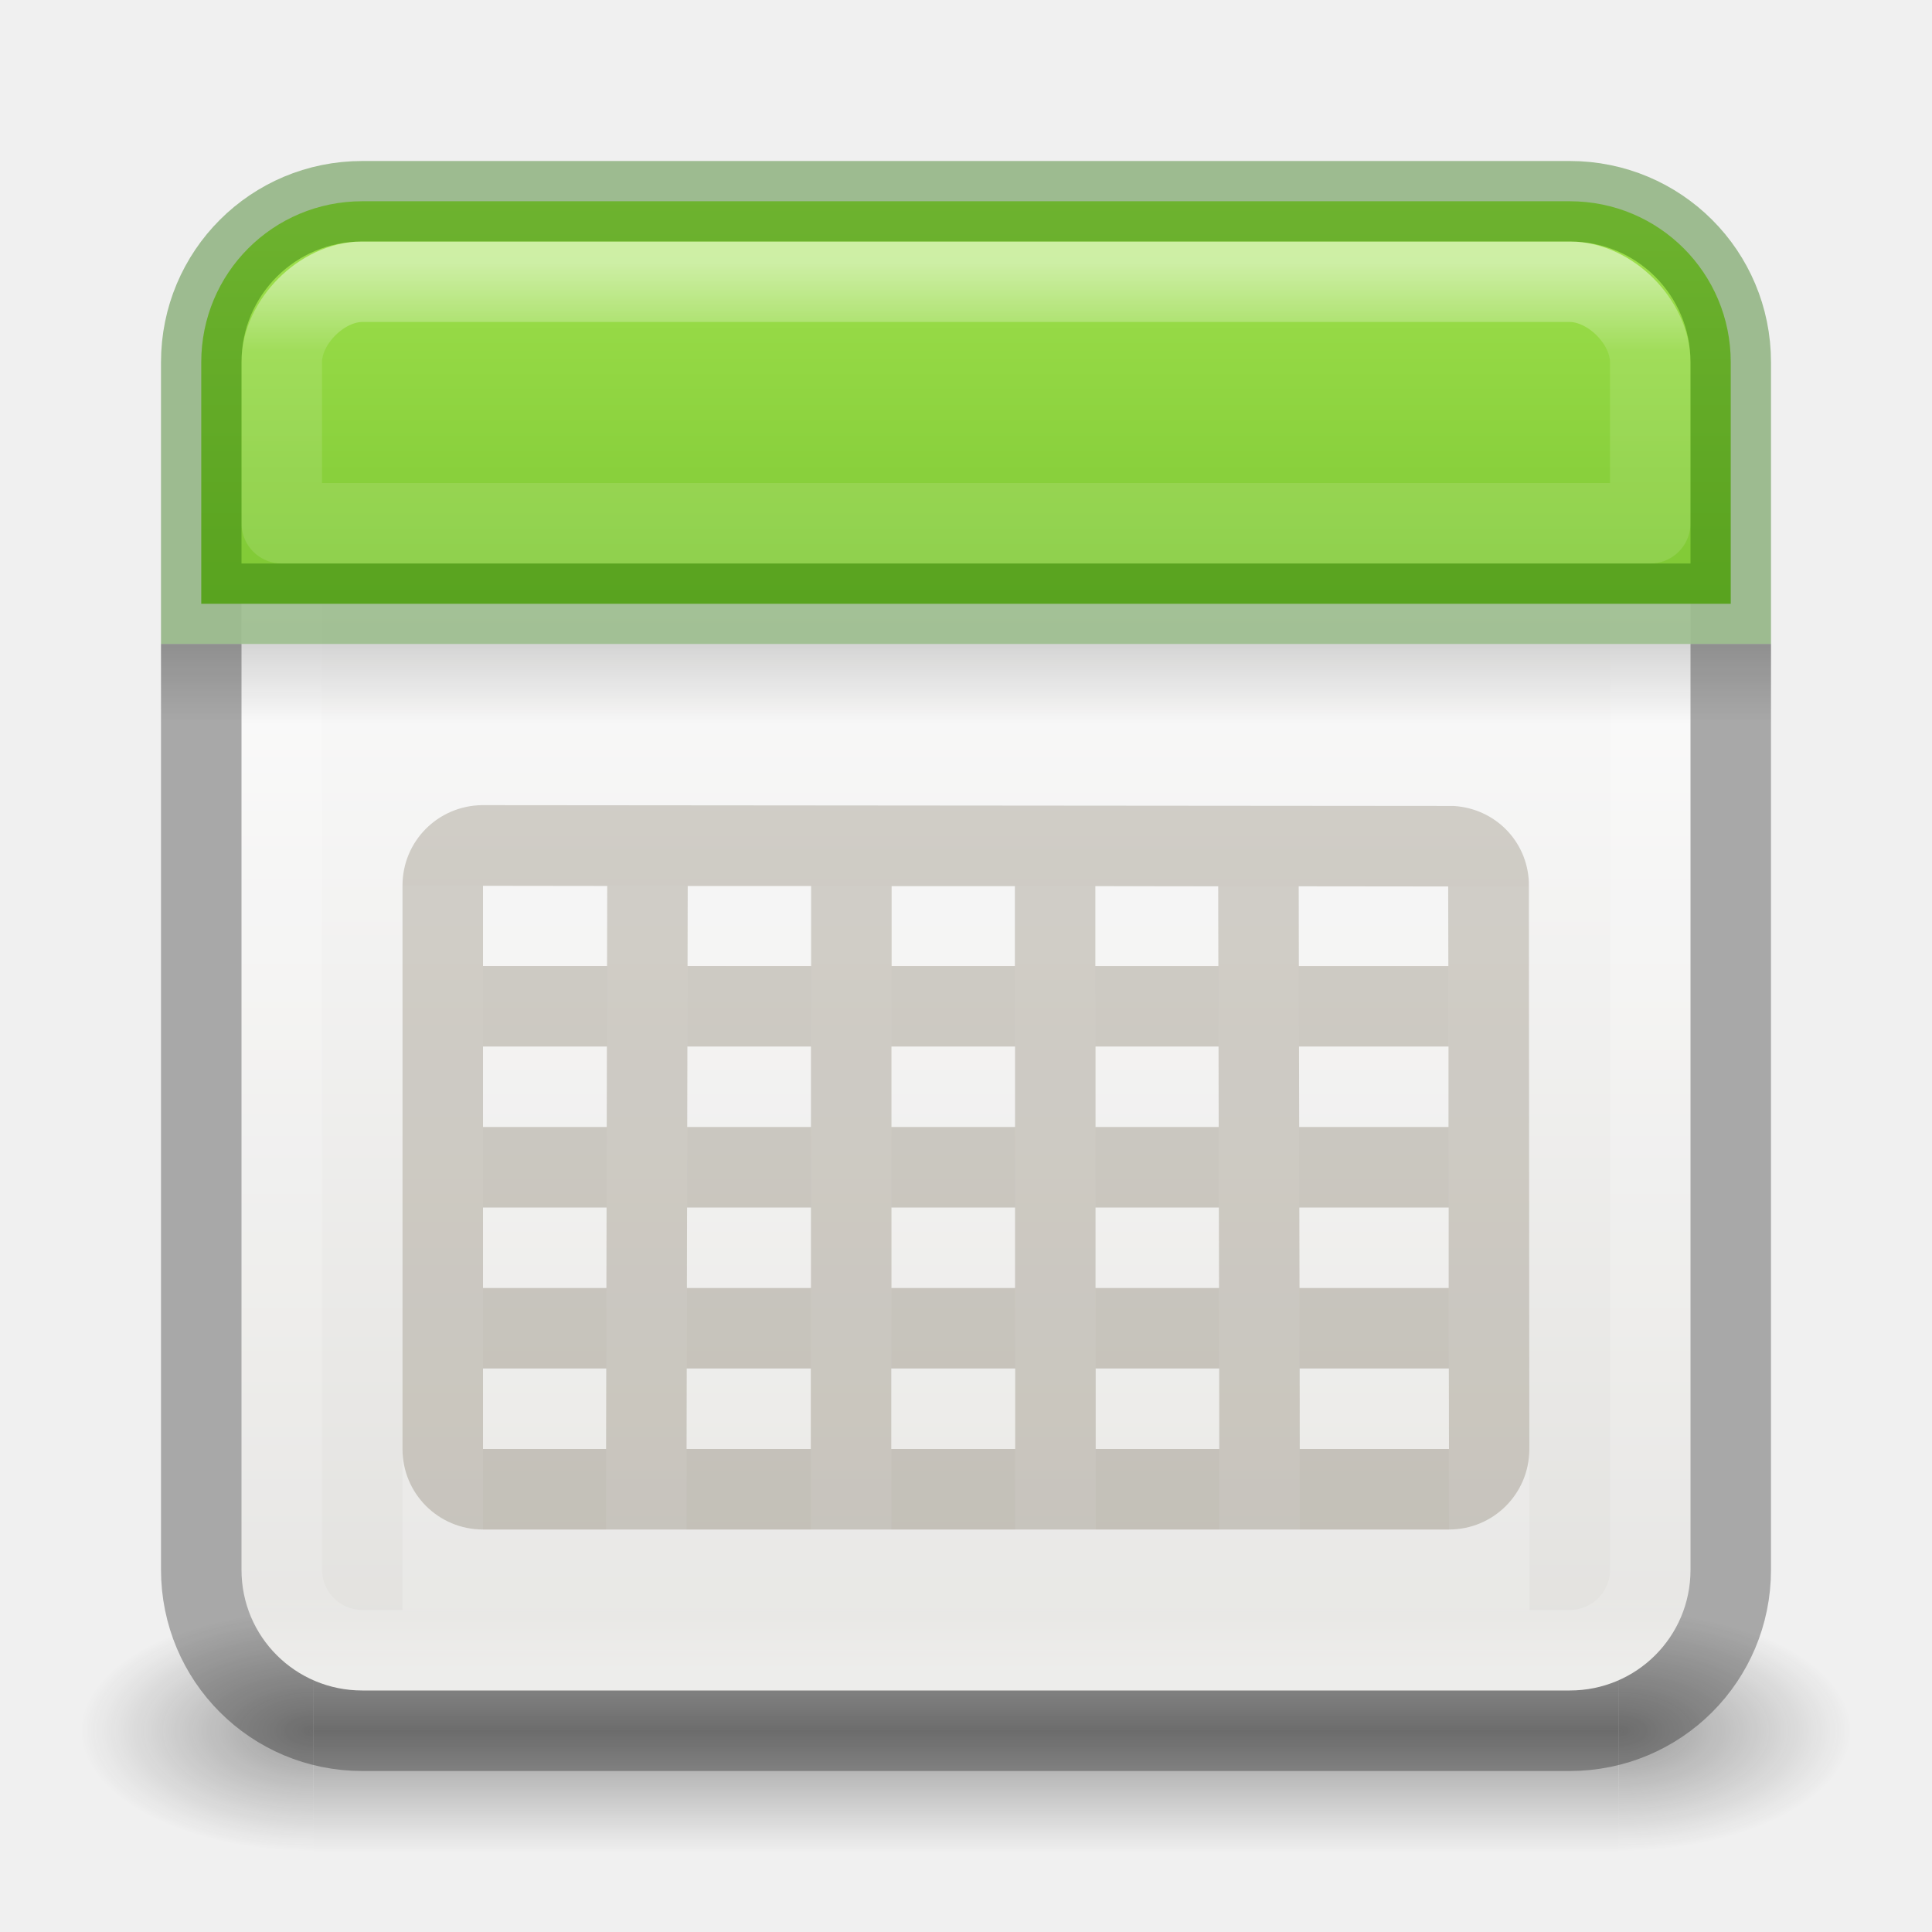
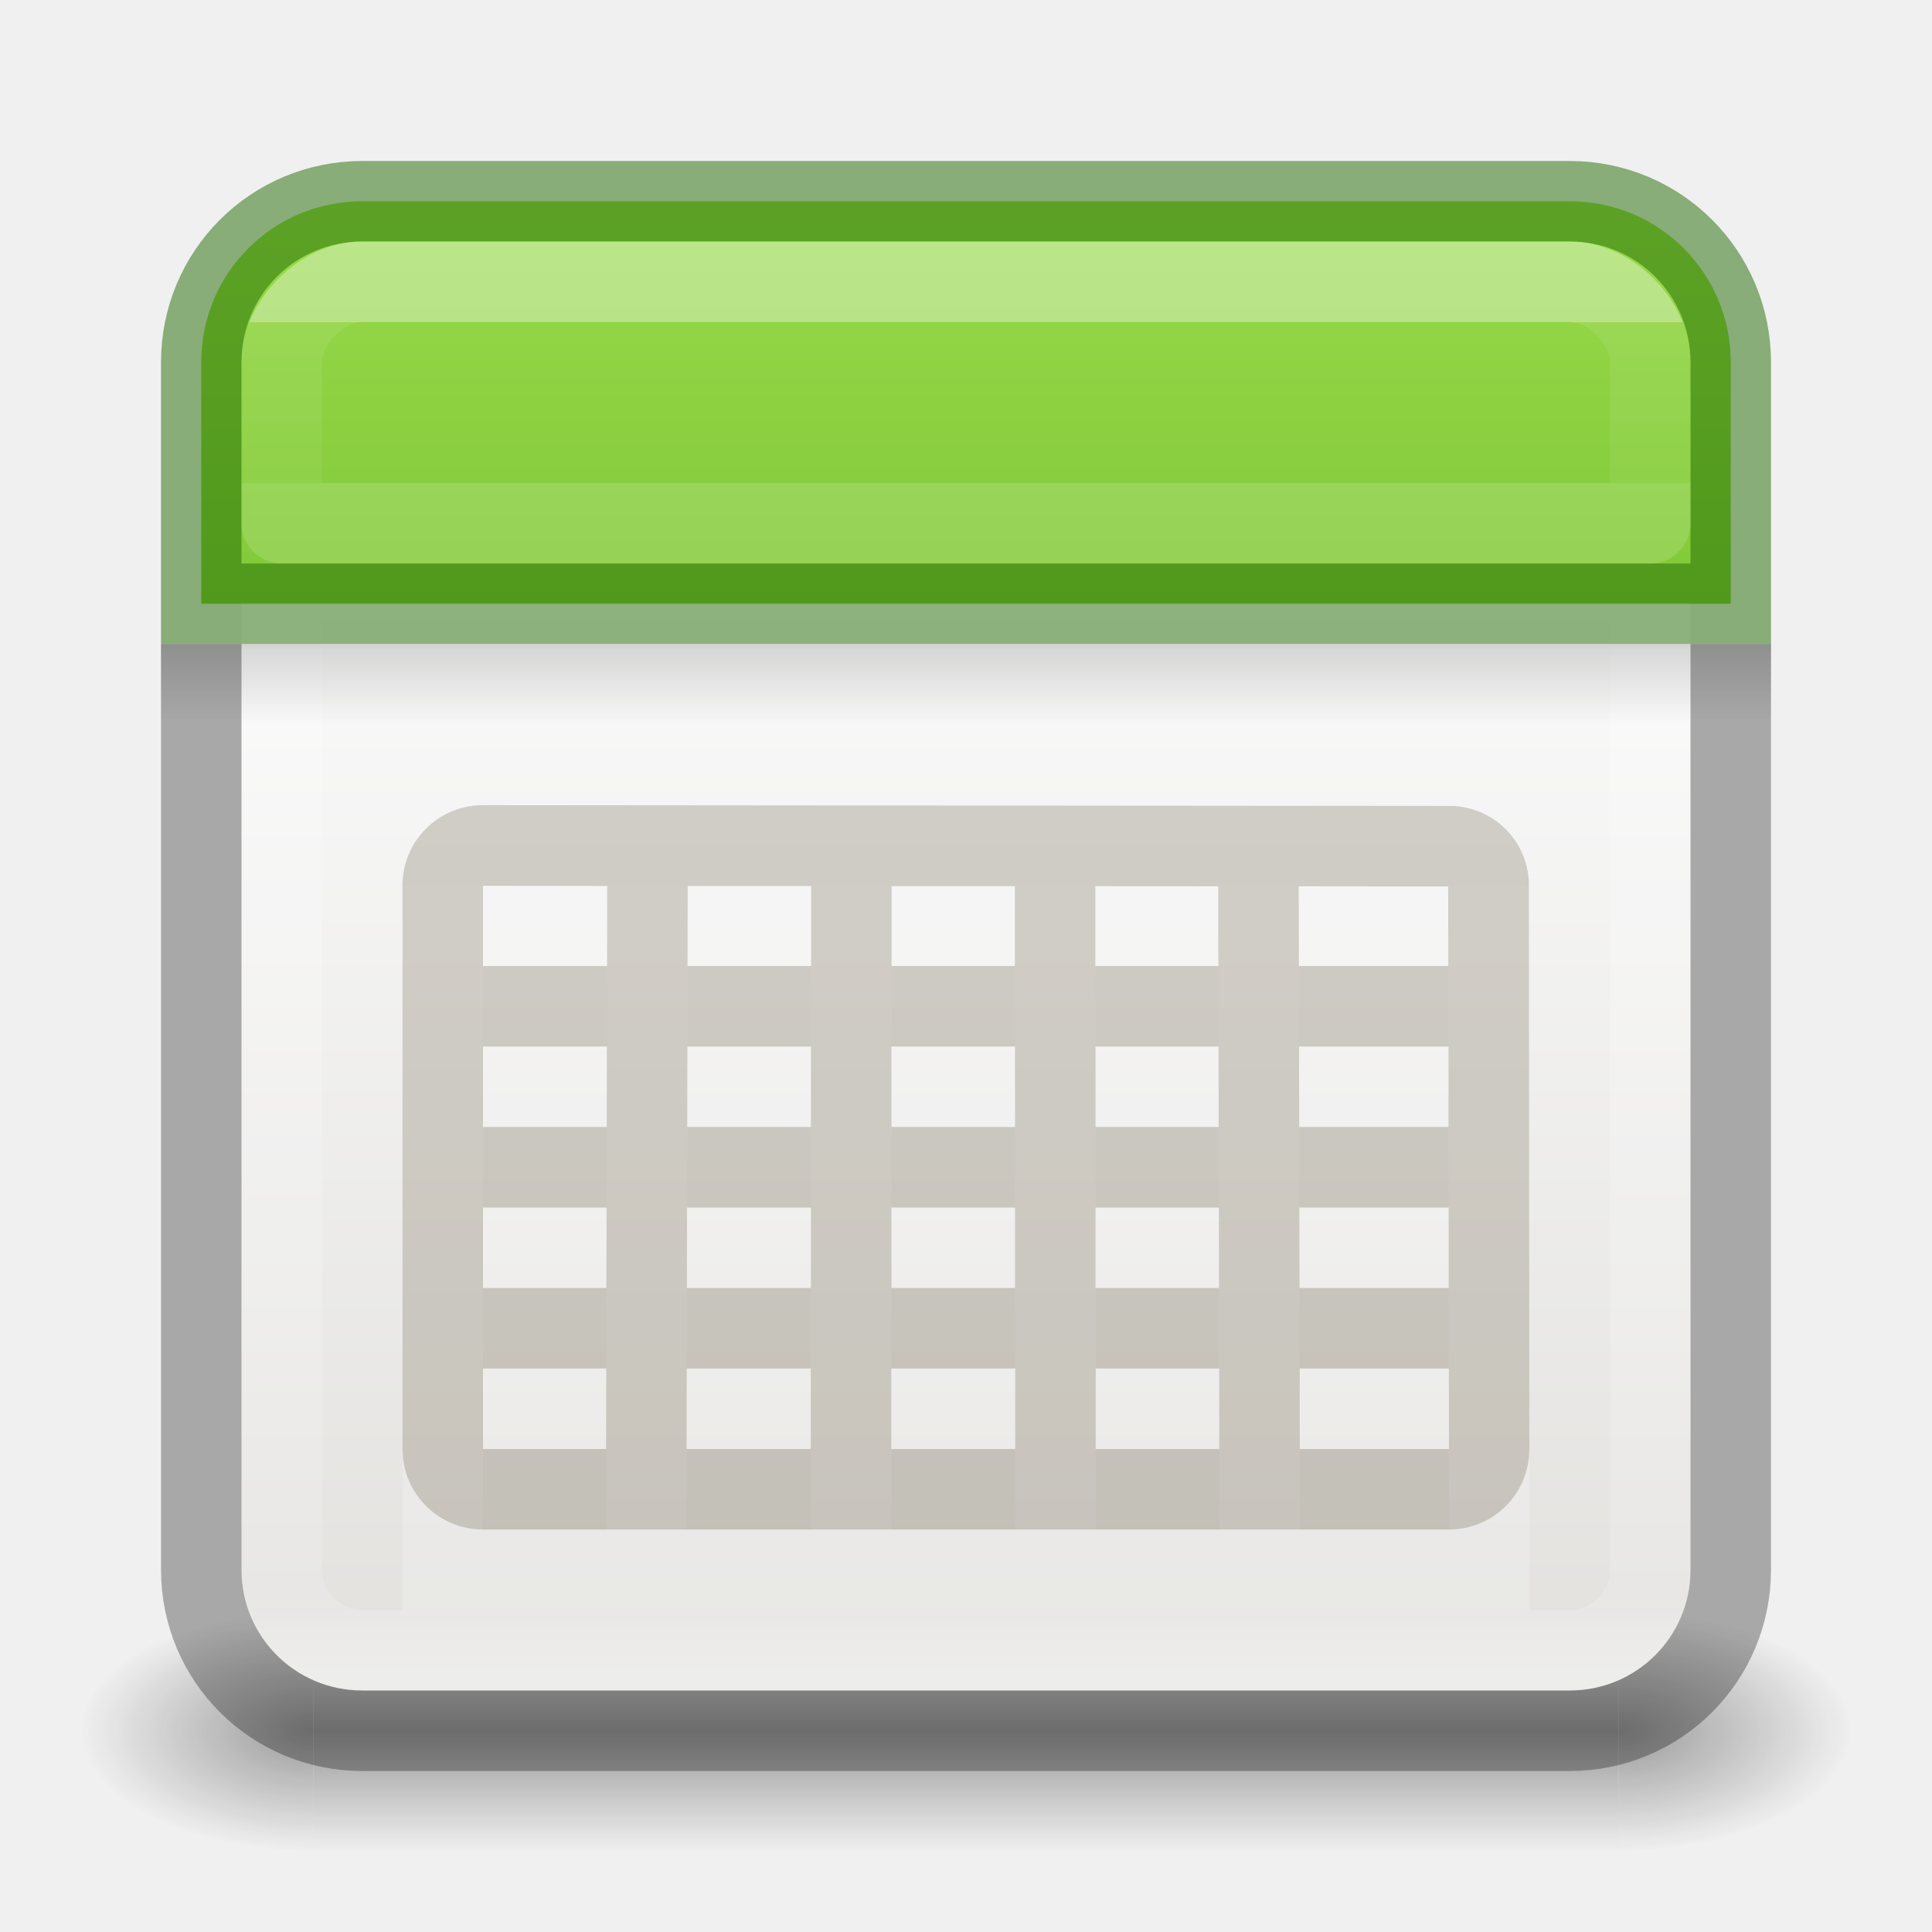
<svg xmlns="http://www.w3.org/2000/svg" xmlns:xlink="http://www.w3.org/1999/xlink" version="1.1" width="24" height="24" id="svg7107">
  <defs id="defs7109">
    <linearGradient id="linearGradient3924-64">
      <stop id="stop3926-3-6" style="stop-color:#ffffff;stop-opacity:1" offset="0" />
      <stop id="stop3928-0" style="stop-color:#ffffff;stop-opacity:0.235" offset="0.063" />
      <stop id="stop3930-3-59" style="stop-color:#ffffff;stop-opacity:0.157" offset="0.951" />
      <stop id="stop3932-0" style="stop-color:#ffffff;stop-opacity:0.392" offset="1" />
    </linearGradient>
    <radialGradient cx="4.993" cy="43.5" r="2.5" fx="4.993" fy="43.5" id="radialGradient3082-6" xlink:href="#linearGradient3688-166-749-9" gradientUnits="userSpaceOnUse" gradientTransform="matrix(2.003784,0,0,1.4,27.98813,-17.4)" />
    <linearGradient id="linearGradient3688-166-749-9">
      <stop id="stop2883-2" style="stop-color:#181818;stop-opacity:1" offset="0" />
      <stop id="stop2885-2" style="stop-color:#181818;stop-opacity:0" offset="1" />
    </linearGradient>
    <radialGradient cx="4.993" cy="43.5" r="2.5" fx="4.993" fy="43.5" id="radialGradient3084-4" xlink:href="#linearGradient3688-464-309-7-6" gradientUnits="userSpaceOnUse" gradientTransform="matrix(2.003784,0,0,1.4,-20.01187,-104.4)" />
    <linearGradient id="linearGradient3688-464-309-7-6">
      <stop id="stop2889-75" style="stop-color:#181818;stop-opacity:1" offset="0" />
      <stop id="stop2891-4-9" style="stop-color:#181818;stop-opacity:0" offset="1" />
    </linearGradient>
    <linearGradient x1="25.058" y1="47.028" x2="25.058" y2="39.999" id="linearGradient3086-8" xlink:href="#linearGradient3702-501-757-1" gradientUnits="userSpaceOnUse" />
    <linearGradient id="linearGradient3702-501-757-1">
      <stop id="stop2895-2" style="stop-color:#181818;stop-opacity:0" offset="0" />
      <stop id="stop2897-89" style="stop-color:#181818;stop-opacity:1" offset="0.5" />
      <stop id="stop2899-36" style="stop-color:#181818;stop-opacity:0" offset="1" />
    </linearGradient>
-     <linearGradient id="linearGradient3242-7-3-8-0-4-58-06">
-       <stop id="stop3244-5-8-5-6-4-3-8" style="stop-color:#cdf87e;stop-opacity:1" offset="0" />
-       <stop id="stop3246-9-5-1-5-3-0-7" style="stop-color:#a2e34f;stop-opacity:1" offset="0.262" />
-       <stop id="stop3248-7-2-0-7-5-35-9" style="stop-color:#68b723;stop-opacity:1" offset="0.661" />
-       <stop id="stop3250-8-2-8-5-6-40-4" style="stop-color:#1d7e0d;stop-opacity:1" offset="1" />
-     </linearGradient>
    <linearGradient id="linearGradient3510-2">
      <stop id="stop3512-7" style="stop-color:#000000;stop-opacity:1" offset="0" />
      <stop id="stop3514-6" style="stop-color:#000000;stop-opacity:0" offset="1" />
    </linearGradient>
    <linearGradient x1="24" y1="5" x2="24" y2="43" id="linearGradient3192" xlink:href="#linearGradient3924-64" gradientUnits="userSpaceOnUse" gradientTransform="matrix(0.4594595,0,0,0.4594595,0.9742189,0.9717503)" />
-     <linearGradient x1="24.17" y1="-12.242" x2="24.17" y2="48.934" id="linearGradient3261" xlink:href="#linearGradient3242-7-3-8-0-4-58-06" gradientUnits="userSpaceOnUse" gradientTransform="matrix(0.3454545,0,0,0.3454545,0.945454,0.945482)" />
    <linearGradient x1="23.954" y1="15.999" x2="23.954" y2="19.963" id="linearGradient3265" xlink:href="#linearGradient3510-2" gradientUnits="userSpaceOnUse" gradientTransform="matrix(0.5,0,0,0.25,1.0885132e-6,4.000001)" />
    <linearGradient x1="25.132" y1="15.5" x2="25.132" y2="48.396" id="linearGradient3268-1" xlink:href="#linearGradient4658-0" gradientUnits="userSpaceOnUse" gradientTransform="matrix(0.4223083,0,0,0.404943,1.864602,1.178078)" />
    <linearGradient id="linearGradient4658-0">
      <stop id="stop4660-1" style="stop-color:#fafafa;stop-opacity:1" offset="0" />
      <stop id="stop4662-0" style="stop-color:#e2e1de;stop-opacity:1" offset="1" />
    </linearGradient>
    <linearGradient id="linearGradient3924-64-4">
      <stop id="stop3926-3-6-5" style="stop-color:#ffffff;stop-opacity:1" offset="0" />
-       <stop id="stop3928-0-2" style="stop-color:#ffffff;stop-opacity:0.235" offset="0.063" />
-       <stop id="stop3930-3-59-2" style="stop-color:#ffffff;stop-opacity:0.157" offset="0.951" />
+       <stop id="stop3928-0-2" style="stop-color:#ffffff;stop-opacity:0.235" offset="0" />
+       <stop id="stop3930-3-59-2" style="stop-color:#ffffff;stop-opacity:0.157" offset="1" />
      <stop id="stop3932-0-4" style="stop-color:#ffffff;stop-opacity:0.392" offset="1" />
    </linearGradient>
-     <linearGradient x1="24" y1="5" x2="24" y2="43" id="linearGradient4125" xlink:href="#linearGradient3924-64-4" gradientUnits="userSpaceOnUse" gradientTransform="matrix(0.4594595,0,0,0.4594595,0.9742189,0.9717507)" />
+     <linearGradient x1="24" y1="6.591" x2="24" y2="10.944" id="linearGradient4125" xlink:href="#linearGradient3924-64-4" gradientUnits="userSpaceOnUse" gradientTransform="matrix(0.4594595,0,0,0.4594595,0.9742189,0.9717507)" />
+     <linearGradient id="linearGradient1046">
+       <stop id="stop1042" offset="0" style="stop-color:#9bdb4d;stop-opacity:1" />
+       <stop id="stop1044" offset="1" style="stop-color:#68b723;stop-opacity:1" />
+     </linearGradient>
+     <linearGradient xlink:href="#linearGradient1046" id="linearGradient1926" gradientUnits="userSpaceOnUse" gradientTransform="translate(-55.5,-16.5)" x1="67.5" y1="18.5" x2="67.5" y2="29.5" />
  </defs>
  <g transform="matrix(0.55,0,0,0.3333336,-1.200001,7.33333)" id="g2036-4" style="display:inline">
    <g transform="matrix(1.052632,0,0,1.285713,-1.263158,-13.42854)" id="g3712-8" style="opacity:0.4">
      <rect width="5" height="7" x="38" y="40" id="rect2801-6" style="fill:url(#radialGradient3082-6);fill-opacity:1;stroke:none" />
      <rect width="5" height="7" x="-10" y="-47" transform="scale(-1,-1)" id="rect3696-20" style="fill:url(#radialGradient3084-4);fill-opacity:1;stroke:none" />
      <rect width="28" height="7" x="10" y="40" id="rect3700-5" style="fill:url(#linearGradient3086-8);fill-opacity:1;stroke:none" />
    </g>
  </g>
  <path id="rect5505-21-8" style="color:#000000;display:inline;overflow:visible;visibility:visible;fill:url(#linearGradient3268-1);fill-opacity:1;fill-rule:nonzero;stroke:none;stroke-width:1;marker:none;enable-background:accumulate" d="M 4.5 3 C 3.669 3 3 3.669 3 4.5 L 3 19.5 C 3 20.331 3.669 21 4.5 21 L 19.5 21 C 20.331 21 21 20.331 21 19.5 L 21 4.5 C 21 3.669 20.331 3 19.5 3 L 4.5 3 z " />
  <rect width="17" height="17" x="3.501" y="3.499" id="rect6741-9" style="fill:none;stroke:url(#linearGradient3192);stroke-width:1;stroke-linecap:round;stroke-linejoin:round;stroke-miterlimit:4;stroke-dasharray:none;stroke-dashoffset:0;stroke-opacity:1" rx="1" ry="1" />
  <rect width="20" height="1" rx="0" ry="0" x="2" y="8" id="rect3508" style="opacity:0.15;fill:url(#linearGradient3265);fill-opacity:1;fill-rule:nonzero;stroke:none;stroke-width:1;marker:none;visibility:visible;display:inline;overflow:visible;enable-background:accumulate" />
-   <path id="rect5505-21-3-8-5-2-6-1" style="color:#000000;fill:url(#linearGradient3261);fill-opacity:1;fill-rule:nonzero;stroke:none;stroke-width:1;marker:none;visibility:visible;display:inline;overflow:visible;enable-background:accumulate" d="M 4.5 2.5 C 3.392 2.5 2.5 3.392 2.5 4.5 L 2.5 7.5 L 21.5 7.5 L 21.5 4.5 C 21.5 3.392 20.608 2.5 19.5 2.5 L 4.5 2.5 z " />
+   <path id="rect5505-21-3-8-5-2-6-1" style="color:#000000;fill:url(#linearGradient1926);fill-opacity:1;fill-rule:nonzero;stroke:#206b00;stroke-width:1;marker:none;visibility:visible;display:inline;overflow:visible;enable-background:accumulate;font-variation-settings:normal;opacity:1;vector-effect:none;stroke-linecap:butt;stroke-linejoin:miter;stroke-miterlimit:4;stroke-dasharray:none;stroke-dashoffset:0;stroke-opacity:0.502;-inkscape-stroke:none;stop-color:#000000;stop-opacity:1" d="M 4.5 2.5 C 3.392 2.5 2.5 3.392 2.5 4.5 L 2.5 7.5 L 21.5 7.5 L 21.5 4.5 C 21.5 3.392 20.608 2.5 19.5 2.5 L 4.5 2.5 z " />
  <path d="m 18.5,17.5 -13,0 z m -0.01,-5.988 -12.99,-0.009 0,7.997 13,0 z m 0.01,3.988 -13,0 m 13,-2 -13,0 m 2.545,-1.979 -0.018,7.979 m 2.549,-7.944 -0.003,7.944 m 2.535,-7.972 0.004,7.972 m 2.522,-8 0.013,8" id="rect4188-6-4-0-3" style="opacity:0.2;color:#000000;fill:none;stroke:#ffffff;stroke-width:1;stroke-linecap:butt;stroke-linejoin:miter;stroke-miterlimit:4;stroke-opacity:1;stroke-dasharray:none;stroke-dashoffset:0;marker:none;visibility:visible;display:inline;overflow:visible;enable-background:accumulate" />
  <path id="path889" style="color:#000000;font-style:normal;font-variant:normal;font-weight:normal;font-stretch:normal;font-size:medium;line-height:normal;font-family:sans-serif;font-variant-ligatures:normal;font-variant-position:normal;font-variant-caps:normal;font-variant-numeric:normal;font-variant-alternates:normal;font-variant-east-asian:normal;font-feature-settings:normal;font-variation-settings:normal;text-indent:0;text-align:start;text-decoration:none;text-decoration-line:none;text-decoration-style:solid;text-decoration-color:#000000;letter-spacing:normal;word-spacing:normal;text-transform:none;writing-mode:lr-tb;direction:ltr;text-orientation:mixed;dominant-baseline:auto;baseline-shift:baseline;text-anchor:start;white-space:normal;shape-padding:0;shape-margin:0;inline-size:0;clip-rule:nonzero;display:inline;overflow:visible;visibility:visible;isolation:auto;mix-blend-mode:normal;color-interpolation:sRGB;color-interpolation-filters:linearRGB;solid-color:#000000;solid-opacity:1;vector-effect:none;fill:#5e553c;fill-opacity:1;fill-rule:nonzero;stroke:none;stroke-width:1;stroke-linecap:butt;stroke-linejoin:miter;stroke-miterlimit:4;stroke-dasharray:none;stroke-dashoffset:0;stroke-opacity:1;color-rendering:auto;image-rendering:auto;shape-rendering:auto;text-rendering:auto;enable-background:accumulate;stop-color:#000000;stop-opacity:1;opacity:0.25" d="M 5.986 10.002 C 5.439 10.01 5 10.451 5 11 L 5 18 C 5 18.554 5.446 19 6 19 L 18 19 C 18.552 19 18.995 18.557 18.998 18.006 L 18.992 10.957 C 18.97 10.444 18.568 10.042 18.057 10.012 L 5.986 10.002 z M 6 11.004 L 7.543 11.006 L 7.541 12 L 6 12 L 6 11.004 z M 8.543 11.006 L 10.076 11.006 L 10.076 12 L 8.541 12 L 8.543 11.006 z M 11.076 11.008 L 12.607 11.008 L 12.607 12 L 11.076 12 L 11.076 11.008 z M 13.607 11.008 L 15.133 11.01 L 15.135 12 L 13.607 12 L 13.607 11.008 z M 16.133 11.01 L 17.99 11.012 L 17.992 12 L 16.135 12 L 16.133 11.01 z M 6 13 L 7.539 13 L 7.537 14 L 6 14 L 6 13 z M 8.539 13 L 10.074 13 L 10.074 14 L 8.537 14 L 8.539 13 z M 11.074 13 L 12.609 13 L 12.609 14 L 11.074 14 L 11.074 13 z M 13.609 13 L 15.137 13 L 15.139 14 L 13.609 14 L 13.609 13 z M 16.137 13 L 17.994 13 L 17.994 14 L 16.139 14 L 16.137 13 z M 6 15 L 7.535 15 L 7.533 16 L 6 16 L 6 15 z M 8.535 15 L 10.074 15 L 10.074 16 L 8.533 16 L 8.535 15 z M 11.074 15 L 12.609 15 L 12.609 16 L 11.074 16 L 11.074 15 z M 13.609 15 L 15.141 15 L 15.143 16 L 13.609 16 L 13.609 15 z M 16.141 15 L 17.996 15 L 17.996 16 L 16.143 16 L 16.141 15 z M 6 17 L 7.531 17 L 7.529 18 L 6 18 L 6 17 z M 8.531 17 L 10.072 17 L 10.072 18 L 8.529 18 L 8.531 17 z M 11.072 17 L 12.611 17 L 12.611 18 L 11.072 18 L 11.072 17 z M 13.611 17 L 15.145 17 L 15.146 18 L 13.611 18 L 13.611 17 z M 16.145 17 L 17.998 17 L 18 18 L 16.146 18 L 16.145 17 z " />
-   <path d="m 3.5,4.5 v 2 h 8.5 8.5 v -2 c 0,-0.5 -0.5,-1 -1,-1 h -15 c -0.5,0 -1,0.5 -1,1 z" id="rect6741-9-6" style="opacity:0.5;fill:none;stroke:url(#linearGradient4125);stroke-width:1;stroke-linecap:round;stroke-linejoin:round;stroke-miterlimit:4;stroke-dasharray:none;stroke-dashoffset:0;stroke-opacity:1" />
-   <path id="rect907" style="opacity:0.4;fill:none;stroke:#206b00;stroke-width:1;stop-color:#000000" d="M 4.5 2.5 C 3.392 2.5 2.5 3.392 2.5 4.5 L 2.5 7.5 L 21.5 7.5 L 21.5 4.5 C 21.5 3.392 20.608 2.5 19.5 2.5 L 4.5 2.5 z " />
+   <path d="m 3.5,4.5 v 2 h 8.5 8.5 v -2 c 0,-0.5 -0.5,-1 -1,-1 h -15 c -0.5,0 -1,0.5 -1,1 z" id="rect6741-9-6" style="opacity:0.35;fill:none;stroke:url(#linearGradient4125);stroke-width:1;stroke-linecap:round;stroke-linejoin:round;stroke-miterlimit:4;stroke-dasharray:none;stroke-dashoffset:0;stroke-opacity:1" />
  <path id="rect893" style="opacity:0.3;fill:none;stroke:#000000;stroke-width:1;stop-color:#000000;stroke-opacity:1" d="m 2.5,8 v 11.5 c 0,1.108 0.892,2 2,2 h 15 c 1.108,0 2,-0.892 2,-2 V 8" />
</svg>
